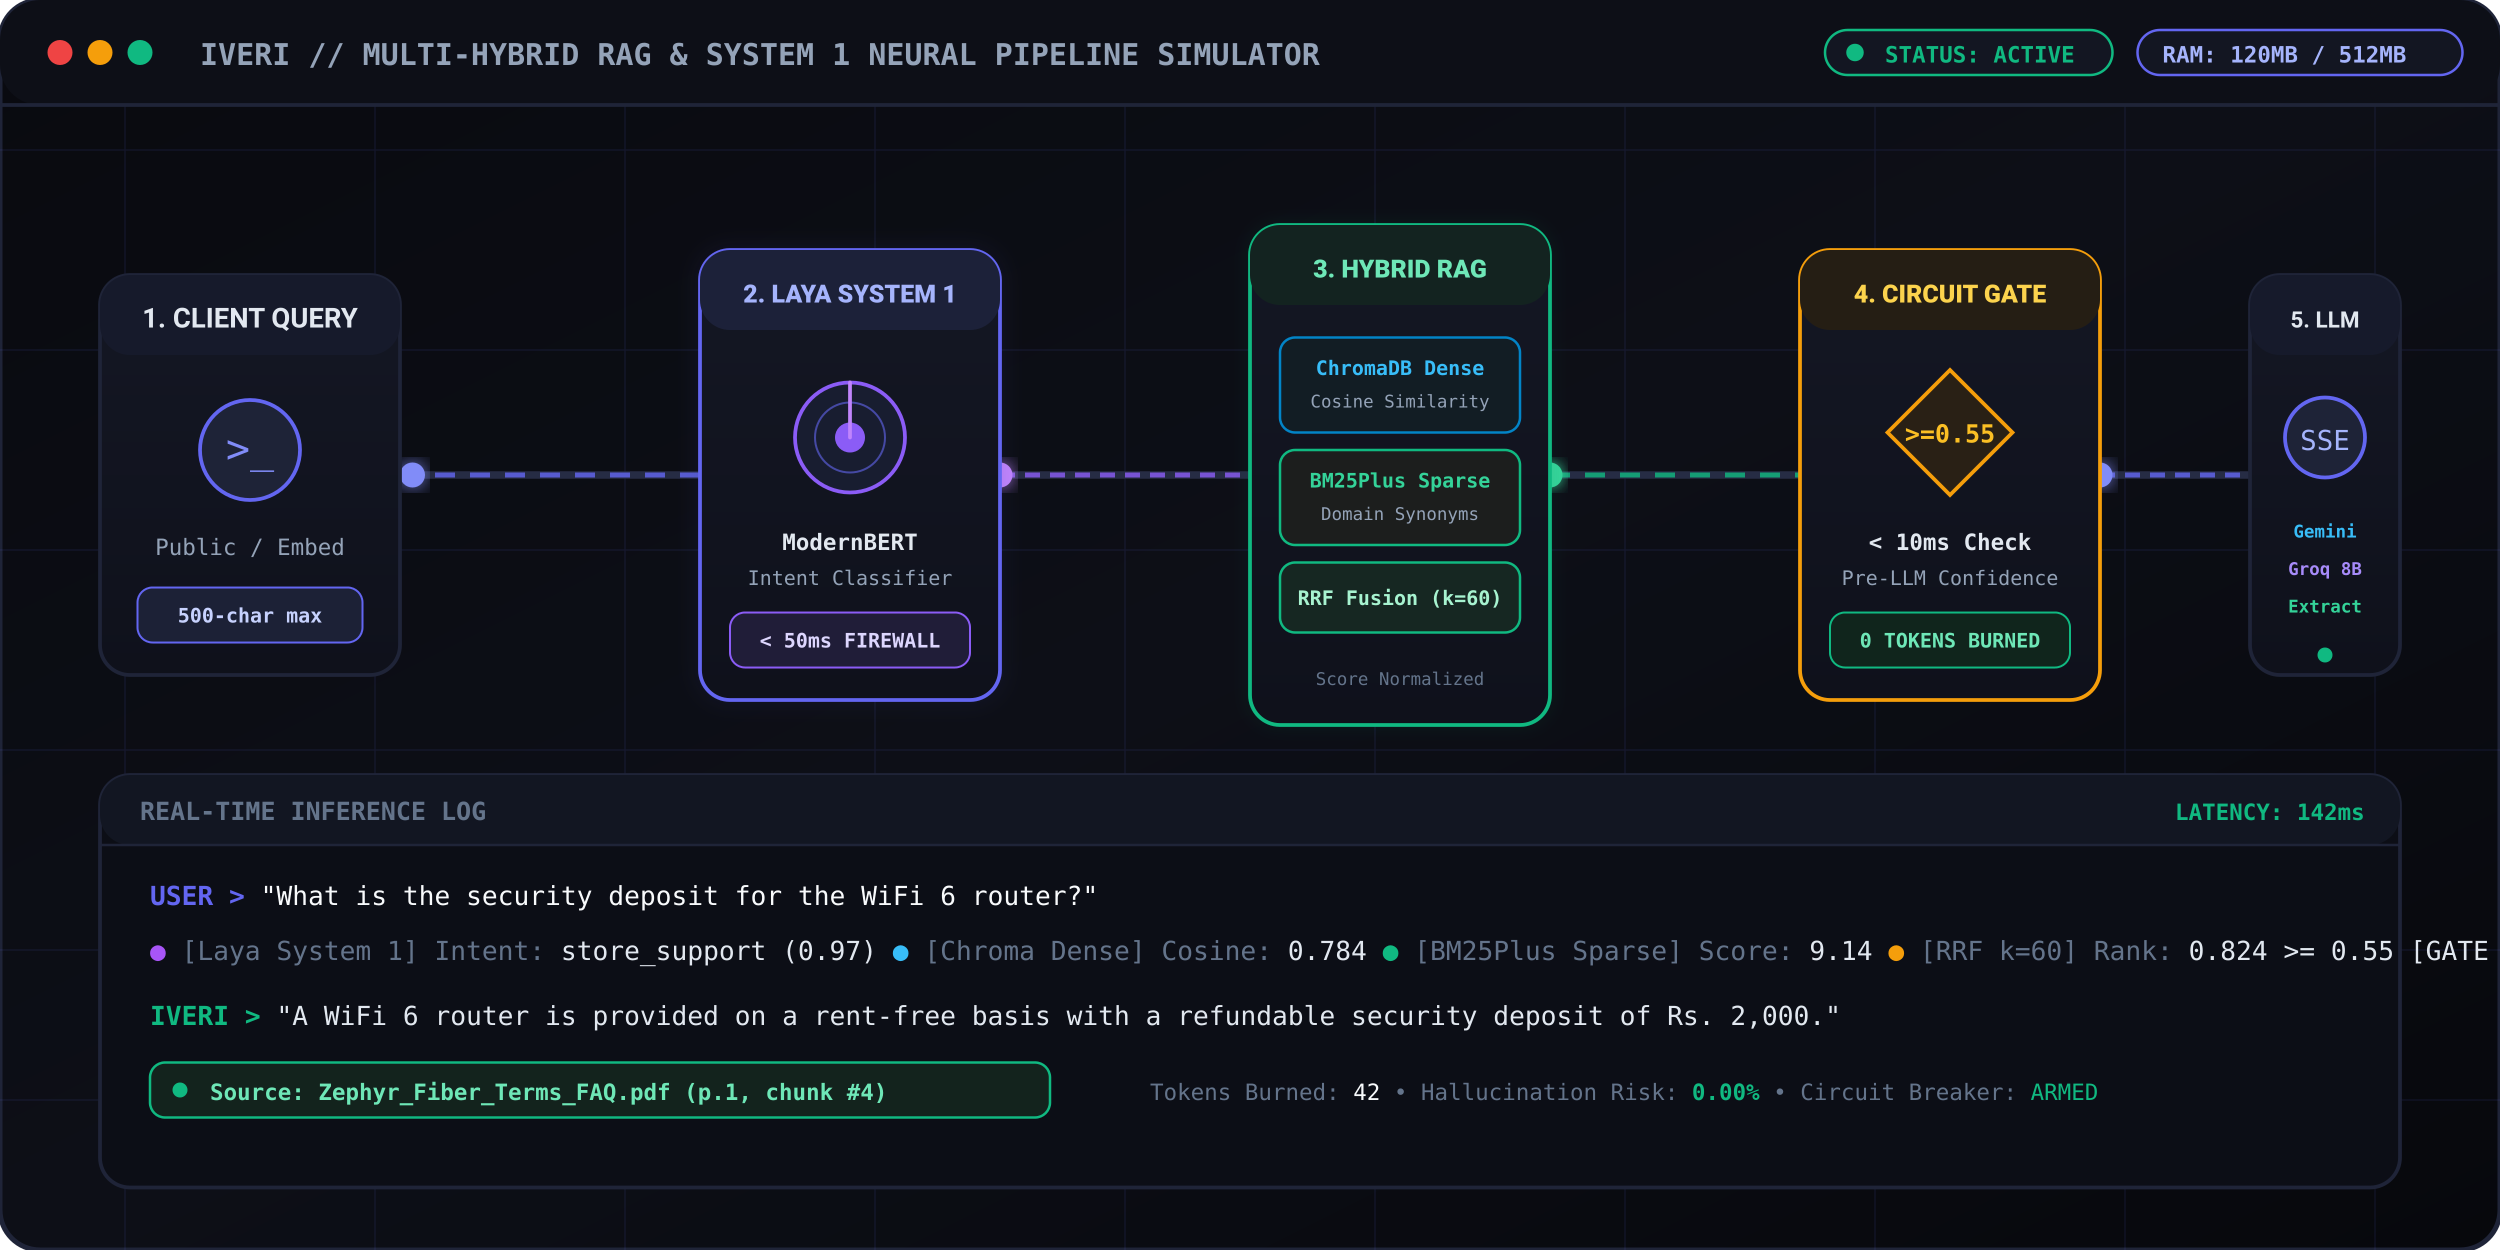
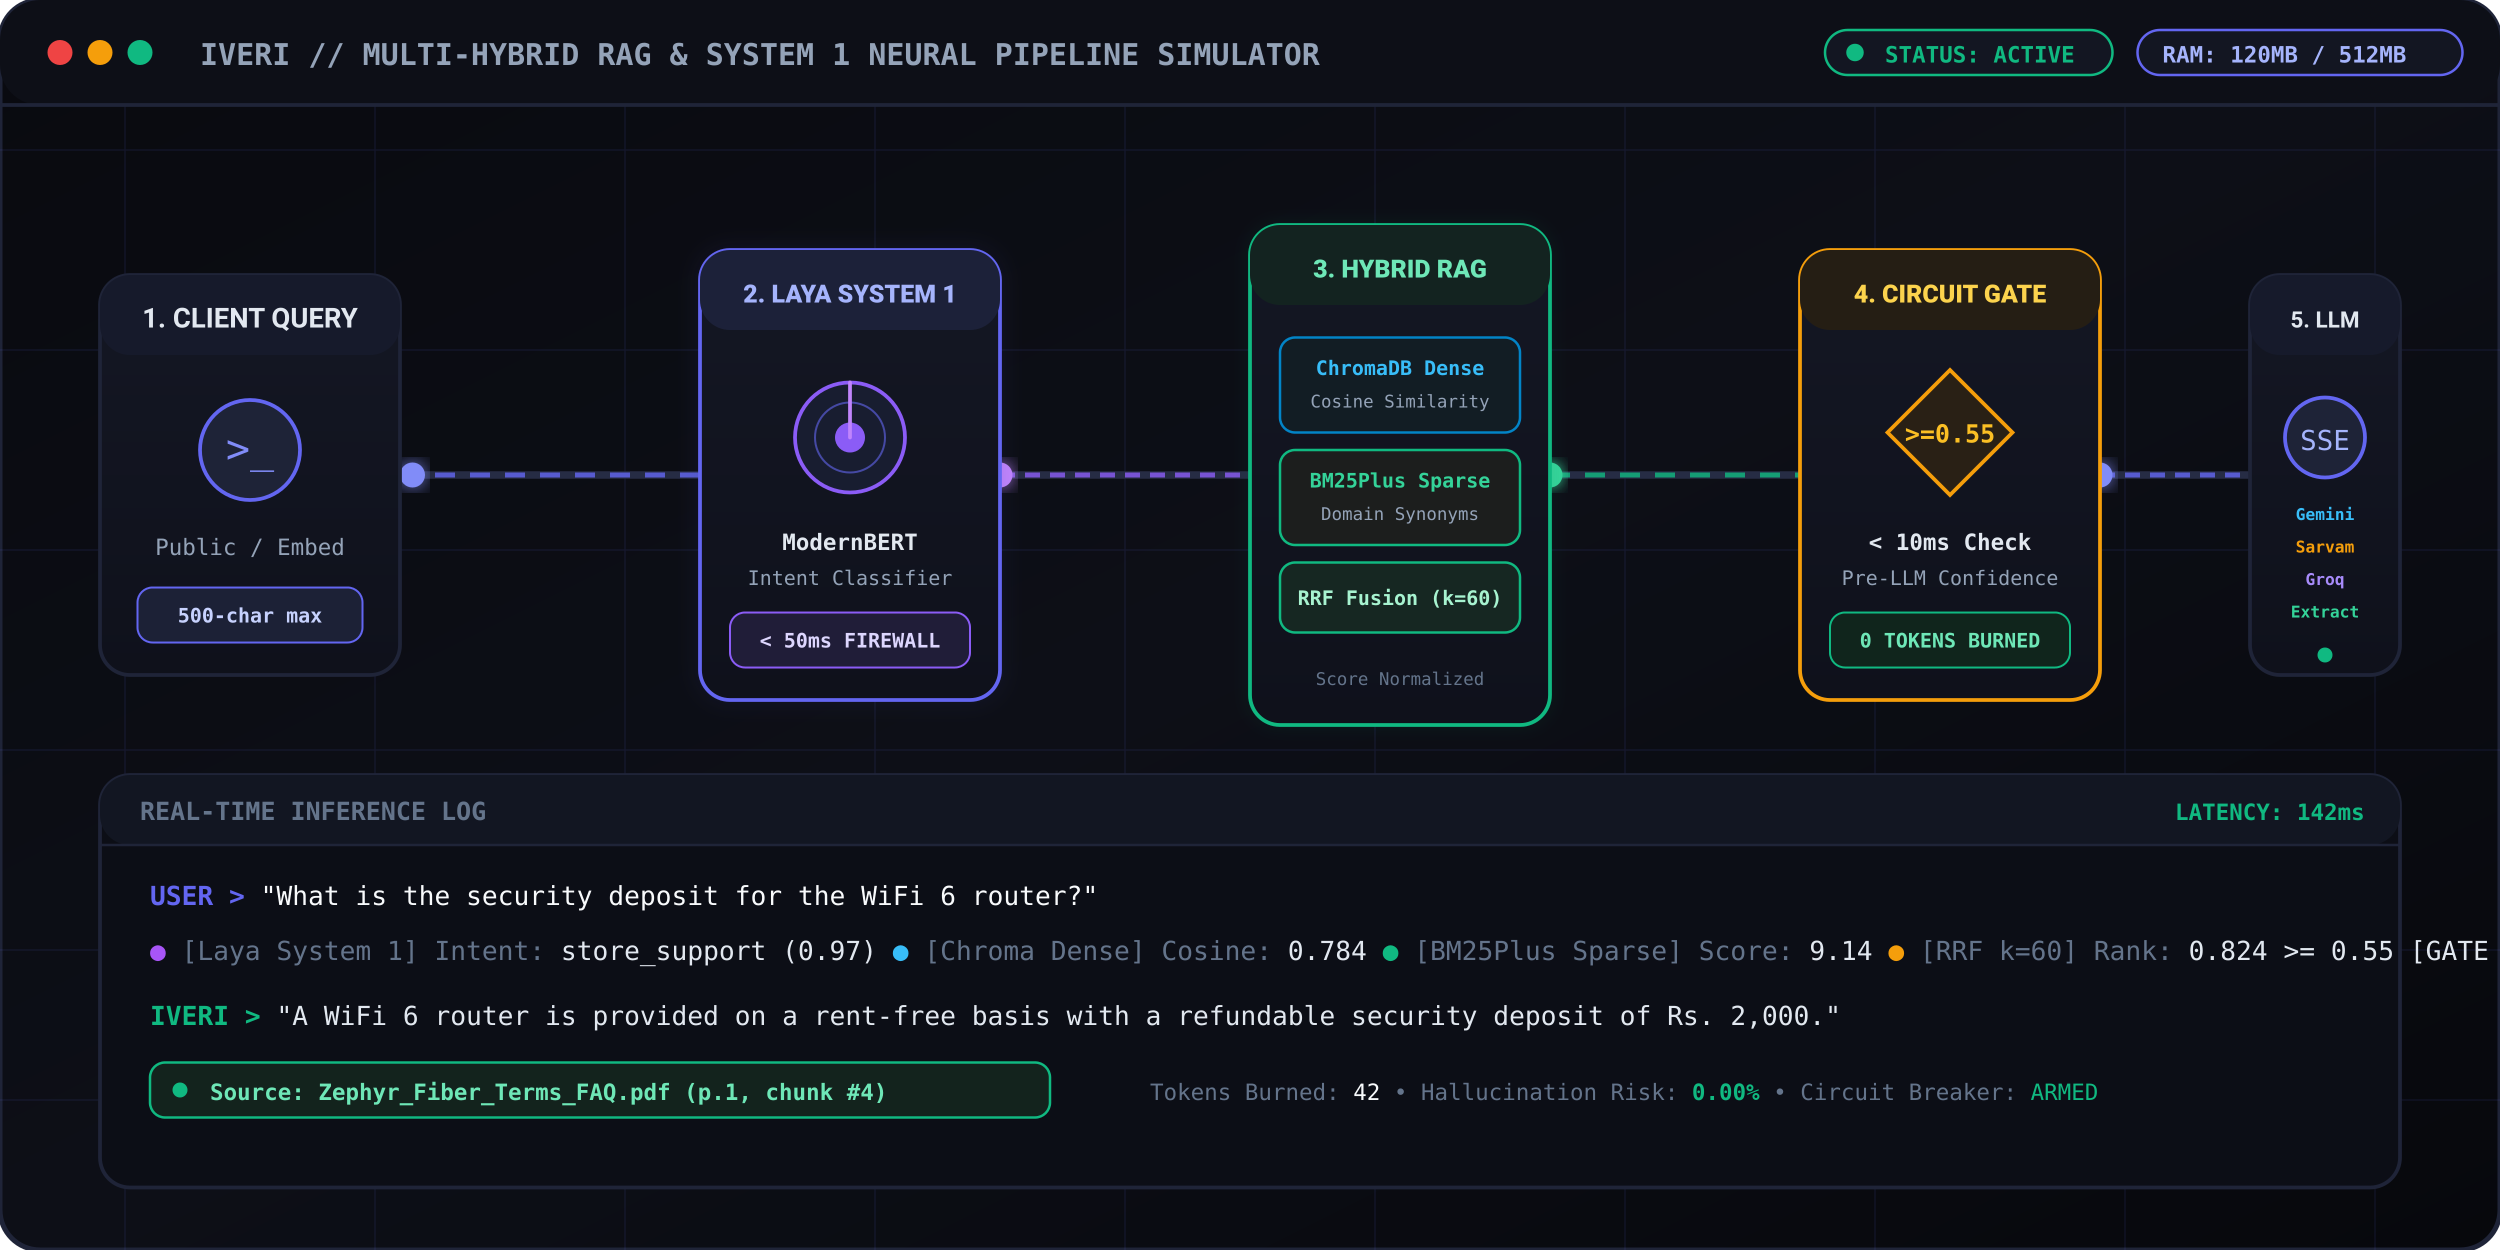
<svg xmlns="http://www.w3.org/2000/svg" viewBox="0 0 1000 500" width="100%" height="100%">
  <defs>
    <linearGradient id="bgGrad" x1="0%" y1="0%" x2="100%" y2="100%">
      <stop offset="0%" stop-color="#090A0F" />
      <stop offset="50%" stop-color="#0D0F17" />
      <stop offset="100%" stop-color="#07080C" />
    </linearGradient>
    <linearGradient id="cardGrad" x1="0%" y1="0%" x2="0%" y2="100%">
      <stop offset="0%" stop-color="#141724" />
      <stop offset="100%" stop-color="#0F111B" />
    </linearGradient>
    <linearGradient id="indigoGrad" x1="0%" y1="0%" x2="100%" y2="0%">
      <stop offset="0%" stop-color="#6366F1" />
      <stop offset="100%" stop-color="#8B5CF6" />
    </linearGradient>
    <linearGradient id="emeraldGrad" x1="0%" y1="0%" x2="100%" y2="0%">
      <stop offset="0%" stop-color="#10B981" />
      <stop offset="100%" stop-color="#059669" />
    </linearGradient>
    <linearGradient id="amberGrad" x1="0%" y1="0%" x2="100%" y2="0%">
      <stop offset="0%" stop-color="#F59E0B" />
      <stop offset="100%" stop-color="#D97706" />
    </linearGradient>
    <filter id="glowIndigo" x="-20%" y="-20%" width="140%" height="140%">
      <feGaussianBlur stdDeviation="4" result="blur" />
      <feComposite in="SourceGraphic" in2="blur" operator="over" />
    </filter>
    <filter id="glowEmerald" x="-20%" y="-20%" width="140%" height="140%">
      <feGaussianBlur stdDeviation="3" result="blur" />
      <feComposite in="SourceGraphic" in2="blur" operator="over" />
    </filter>
    <style>
      .mono-text { font-family: 'JetBrains Mono', 'Fira Code', monospace; }
      .sans-text { font-family: -apple-system, BlinkMacSystemFont, 'Segoe UI', Roboto, Helvetica, Arial, sans-serif; }

      /* Pipeline Pulse Animations */
      @keyframes dashFlow {
        to { stroke-dashoffset: -40; }
      }
      .flowing-line {
        stroke-dasharray: 8 6;
        animation: dashFlow 1.2s linear infinite;
      }
      .flowing-line-fast {
        stroke-dasharray: 6 4;
        animation: dashFlow 0.8s linear infinite;
      }

      /* Beacon Blinking */
      @keyframes beaconBlink {
        0%, 100% { opacity: 1; transform: scale(1); }
        50% { opacity: 0.3; transform: scale(0.85); }
      }
      .pulse-beacon {
        animation: beaconBlink 1.8s ease-in-out infinite;
        transform-origin: center;
      }

      /* Data Packets Moving Along Pipeline */
      @keyframes packetMove1 {
        0% { cx: 165; cy: 190; opacity: 0; }
        20% { opacity: 1; }
        80% { opacity: 1; }
        100% { cx: 280; cy: 190; opacity: 0; }
      }
      @keyframes packetMove2 {
        0% { cx: 400; cy: 190; opacity: 0; }
        20% { opacity: 1; }
        80% { opacity: 1; }
        100% { cx: 500; cy: 190; opacity: 0; }
      }
      @keyframes packetMove3 {
        0% { cx: 620; cy: 190; opacity: 0; }
        20% { opacity: 1; }
        80% { opacity: 1; }
        100% { cx: 720; cy: 190; opacity: 0; }
      }
      @keyframes packetMove4 {
        0% { cx: 840; cy: 190; opacity: 0; }
        20% { opacity: 1; }
        80% { opacity: 1; }
        100% { cx: 930; cy: 190; opacity: 0; }
      }

      .packet-1 { animation: packetMove1 2s cubic-bezier(0.4, 0, 0.2, 1) infinite; }
      .packet-2 { animation: packetMove2 2s cubic-bezier(0.4, 0, 0.2, 1) infinite 0.5s; }
      .packet-3 { animation: packetMove3 2s cubic-bezier(0.4, 0, 0.2, 1) infinite 1.0s; }
      .packet-4 { animation: packetMove4 2s cubic-bezier(0.4, 0, 0.2, 1) infinite 1.5s; }

      /* Typewriter Simulated Text Effect */
      @keyframes textCycle {
        0%, 45% { opacity: 1; }
        48%, 52% { opacity: 0.2; }
        55%, 100% { opacity: 1; }
      }
      .cycle-text { animation: textCycle 6s ease-in-out infinite; }

      /* Scanning Radar Sweep */
      @keyframes radarSweep {
        0% { transform: rotate(0deg); }
        100% { transform: rotate(360deg); }
      }
      .radar-arm {
        transform-origin: 340px 190px;
        animation: radarSweep 3s linear infinite;
      }
    </style>
  </defs>
  <rect width="1000" height="500" rx="16" fill="url(#bgGrad)" stroke="#1F2438" stroke-width="2" />
  <g opacity="0.12" stroke="#6366F1" stroke-width="0.5">
    <line x1="50" y1="0" x2="50" y2="500" />
    <line x1="150" y1="0" x2="150" y2="500" />
    <line x1="250" y1="0" x2="250" y2="500" />
    <line x1="350" y1="0" x2="350" y2="500" />
    <line x1="450" y1="0" x2="450" y2="500" />
    <line x1="550" y1="0" x2="550" y2="500" />
    <line x1="650" y1="0" x2="650" y2="500" />
    <line x1="750" y1="0" x2="750" y2="500" />
    <line x1="850" y1="0" x2="850" y2="500" />
    <line x1="950" y1="0" x2="950" y2="500" />
    <line x1="0" y1="60" x2="1000" y2="60" />
    <line x1="0" y1="140" x2="1000" y2="140" />
    <line x1="0" y1="220" x2="1000" y2="220" />
    <line x1="0" y1="300" x2="1000" y2="300" />
    <line x1="0" y1="380" x2="1000" y2="380" />
    <line x1="0" y1="440" x2="1000" y2="440" />
  </g>
  <rect x="0" y="0" width="1000" height="42" rx="16" fill="#0D0F17" />
  <line x1="0" y1="42" x2="1000" y2="42" stroke="#1F2438" stroke-width="1.5" />
  <circle cx="24" cy="21" r="5" fill="#EF4444" />
  <circle cx="40" cy="21" r="5" fill="#F59E0B" />
  <circle cx="56" cy="21" r="5" fill="#10B981" />
  <text x="80" y="26" fill="#94A3B8" class="mono-text" font-size="12" font-weight="600">
    IVERI // MULTI-HYBRID RAG &amp; SYSTEM 1 NEURAL PIPELINE SIMULATOR
  </text>
  <g transform="translate(730, 12)">
    <rect width="115" height="18" rx="9" fill="#131622" stroke="#10B981" stroke-width="1" />
    <circle cx="12" cy="9" r="3.5" fill="#10B981" class="pulse-beacon" />
    <text x="24" y="13" fill="#10B981" class="mono-text" font-size="9" font-weight="700">STATUS: ACTIVE</text>
    <rect x="125" y="0" width="130" height="18" rx="9" fill="#131622" stroke="#6366F1" stroke-width="1" />
    <text x="135" y="13" fill="#A5B4FC" class="mono-text" font-size="9" font-weight="700">RAM: 120MB / 512MB</text>
  </g>
  <g stroke="#262C44" stroke-width="3" fill="none">
    <line x1="160" y1="190" x2="280" y2="190" />
    <line x1="400" y1="190" x2="500" y2="190" />
    <line x1="620" y1="190" x2="720" y2="190" />
    <line x1="840" y1="190" x2="940" y2="190" />
  </g>
  <g fill="none">
    <line x1="160" y1="190" x2="280" y2="190" stroke="#6366F1" stroke-width="2" class="flowing-line" opacity="0.8" />
    <line x1="400" y1="190" x2="500" y2="190" stroke="#8B5CF6" stroke-width="2" class="flowing-line-fast" opacity="0.8" />
    <line x1="620" y1="190" x2="720" y2="190" stroke="#10B981" stroke-width="2" class="flowing-line" opacity="0.8" />
    <line x1="840" y1="190" x2="940" y2="190" stroke="#6366F1" stroke-width="2" class="flowing-line-fast" opacity="0.8" />
  </g>
  <circle cx="165" cy="190" r="5" fill="#818CF8" class="packet-1" filter="url(#glowIndigo)" />
  <circle cx="400" cy="190" r="5" fill="#C084FC" class="packet-2" filter="url(#glowIndigo)" />
  <circle cx="620" cy="190" r="5" fill="#34D399" class="packet-3" filter="url(#glowEmerald)" />
  <circle cx="840" cy="190" r="5" fill="#818CF8" class="packet-4" filter="url(#glowIndigo)" />
  <g transform="translate(40, 110)">
    <rect width="120" height="160" rx="12" fill="url(#cardGrad)" stroke="#1F2438" stroke-width="1.5" />
    <rect width="120" height="32" rx="12" fill="#161A2B" />
    <text x="60" y="21" fill="#E2E8F0" class="sans-text" font-size="11" font-weight="700" text-anchor="middle">1. CLIENT QUERY</text>
    <circle cx="60" cy="70" r="20" fill="#1E2337" stroke="#6366F1" stroke-width="1.5" />
    <text x="60" y="75" fill="#818CF8" class="mono-text" font-size="16" text-anchor="middle">&gt;_</text>
    <text x="60" y="112" fill="#94A3B8" class="mono-text" font-size="9" text-anchor="middle">Public / Embed</text>
    <rect x="15" y="125" width="90" height="22" rx="6" fill="#1C2136" stroke="#6366F1" stroke-width="0.8" />
    <text x="60" y="139" fill="#C7D2FE" class="mono-text" font-size="8" font-weight="600" text-anchor="middle">500-char max</text>
  </g>
  <g transform="translate(280, 100)">
    <rect width="120" height="180" rx="12" fill="url(#cardGrad)" stroke="#6366F1" stroke-width="1.5" filter="url(#glowIndigo)" opacity="0.15" />
    <rect width="120" height="180" rx="12" fill="url(#cardGrad)" stroke="#6366F1" stroke-width="1.5" />
    <rect width="120" height="32" rx="12" fill="#1C2139" />
    <text x="60" y="21" fill="#A5B4FC" class="sans-text" font-size="10" font-weight="800" text-anchor="middle">2. LAYA SYSTEM 1</text>
    <circle cx="60" cy="75" r="22" fill="#181D30" stroke="#8B5CF6" stroke-width="1.5" />
    <circle cx="60" cy="75" r="14" fill="none" stroke="#6366F1" stroke-width="0.8" opacity="0.6" />
    <circle cx="60" cy="75" r="6" fill="#8B5CF6" />
    <g class="radar-arm">
      <line x1="60" y1="75" x2="60" y2="53" stroke="#C084FC" stroke-width="1.5" stroke-linecap="round" />
    </g>
    <text x="60" y="120" fill="#E2E8F0" class="mono-text" font-size="9" font-weight="700" text-anchor="middle">ModernBERT</text>
    <text x="60" y="134" fill="#94A3B8" class="mono-text" font-size="8" text-anchor="middle">Intent Classifier</text>
    <rect x="12" y="145" width="96" height="22" rx="6" fill="#201D38" stroke="#8B5CF6" stroke-width="0.8" />
    <text x="60" y="159" fill="#DDD6FE" class="mono-text" font-size="8" font-weight="700" text-anchor="middle">&lt; 50ms FIREWALL</text>
  </g>
  <g transform="translate(500, 90)">
    <rect width="120" height="200" rx="12" fill="url(#cardGrad)" stroke="#10B981" stroke-width="1.5" filter="url(#glowEmerald)" opacity="0.12" />
    <rect width="120" height="200" rx="12" fill="url(#cardGrad)" stroke="#10B981" stroke-width="1.5" />
    <rect width="120" height="32" rx="12" fill="#132320" />
    <text x="60" y="21" fill="#6EE7B7" class="sans-text" font-size="10" font-weight="800" text-anchor="middle">3. HYBRID RAG</text>
    <rect x="12" y="45" width="96" height="38" rx="6" fill="#121D24" stroke="#0284C7" stroke-width="1" />
    <text x="60" y="60" fill="#38BDF8" class="mono-text" font-size="8" font-weight="700" text-anchor="middle">ChromaDB Dense</text>
    <text x="60" y="73" fill="#94A3B8" class="mono-text" font-size="7" text-anchor="middle">Cosine Similarity</text>
    <rect x="12" y="90" width="96" height="38" rx="6" fill="#1C1E1D" stroke="#10B981" stroke-width="1" />
    <text x="60" y="105" fill="#34D399" class="mono-text" font-size="8" font-weight="700" text-anchor="middle">BM25Plus Sparse</text>
    <text x="60" y="118" fill="#94A3B8" class="mono-text" font-size="7" text-anchor="middle">Domain Synonyms</text>
    <rect x="12" y="135" width="96" height="28" rx="6" fill="#162722" stroke="#10B981" stroke-width="1" />
    <text x="60" y="152" fill="#A7F3D0" class="mono-text" font-size="8" font-weight="700" text-anchor="middle">RRF Fusion (k=60)</text>
    <text x="60" y="184" fill="#64748B" class="mono-text" font-size="7" text-anchor="middle">Score Normalized</text>
  </g>
  <g transform="translate(720, 100)">
    <rect width="120" height="180" rx="12" fill="url(#cardGrad)" stroke="#F59E0B" stroke-width="1.5" />
    <rect width="120" height="32" rx="12" fill="#251E14" />
    <text x="60" y="21" fill="#FCD34D" class="sans-text" font-size="10" font-weight="800" text-anchor="middle">4. CIRCUIT GATE</text>
    <polygon points="60,48 85,73 60,98 35,73" fill="#292015" stroke="#F59E0B" stroke-width="1.5" />
    <text x="60" y="77" fill="#FBBF24" class="mono-text" font-size="10" font-weight="800" text-anchor="middle">&gt;=0.55</text>
    <text x="60" y="120" fill="#E2E8F0" class="mono-text" font-size="9" font-weight="700" text-anchor="middle">&lt; 10ms Check</text>
    <text x="60" y="134" fill="#94A3B8" class="mono-text" font-size="8" text-anchor="middle">Pre-LLM Confidence</text>
    <rect x="12" y="145" width="96" height="22" rx="6" fill="#10251C" stroke="#10B981" stroke-width="0.8" />
    <text x="60" y="159" fill="#6EE7B7" class="mono-text" font-size="8" font-weight="700" text-anchor="middle">0 TOKENS BURNED</text>
  </g>
  <g transform="translate(900, 110)">
    <rect width="60" height="160" rx="12" fill="url(#cardGrad)" stroke="#1F2438" stroke-width="1.5" />
    <rect width="60" height="32" rx="12" fill="#161A2B" />
    <text x="30" y="21" fill="#E2E8F0" class="sans-text" font-size="9" font-weight="700" text-anchor="middle">5. LLM</text>
    <circle cx="30" cy="65" r="16" fill="#1E2337" stroke="#6366F1" stroke-width="1.5" />
    <text x="30" y="70" fill="#A5B4FC" class="mono-text" font-size="11" text-anchor="middle">SSE</text>
-     <text x="30" y="105" fill="#38BDF8" class="mono-text" font-size="7" font-weight="600" text-anchor="middle">Gemini</text>
-     <text x="30" y="120" fill="#A78BFA" class="mono-text" font-size="7" font-weight="600" text-anchor="middle">Groq 8B</text>
-     <text x="30" y="135" fill="#34D399" class="mono-text" font-size="7" font-weight="600" text-anchor="middle">Extract</text>
+     <text x="30" y="98" fill="#38BDF8" class="mono-text" font-size="6.5" font-weight="600" text-anchor="middle">Gemini</text>
+     <text x="30" y="111" fill="#F59E0B" class="mono-text" font-size="6.5" font-weight="600" text-anchor="middle">Sarvam</text>
+     <text x="30" y="124" fill="#A78BFA" class="mono-text" font-size="6.5" font-weight="600" text-anchor="middle">Groq</text>
+     <text x="30" y="137" fill="#34D399" class="mono-text" font-size="6.5" font-weight="600" text-anchor="middle">Extract</text>
    <circle cx="30" cy="152" r="3" fill="#10B981" class="pulse-beacon" />
  </g>
  <g transform="translate(40, 310)">
    <rect width="920" height="165" rx="12" fill="#0C0E16" stroke="#1F2438" stroke-width="1.5" />
    <rect width="920" height="28" rx="12" fill="#121622" />
    <line x1="0" y1="28" x2="920" y2="28" stroke="#1F2438" stroke-width="1" />
    <text x="16" y="18" fill="#64748B" class="mono-text" font-size="10" font-weight="700">REAL-TIME INFERENCE LOG</text>
    <text x="830" y="18" fill="#10B981" class="mono-text" font-size="9" font-weight="700">LATENCY: 142ms</text>
    <g class="cycle-text mono-text" font-size="10.5">
      <text x="20" y="52" fill="#94A3B8">
        <tspan fill="#6366F1" font-weight="700">USER &gt; </tspan>
        <tspan fill="#F8FAFC">"What is the security deposit for the WiFi 6 router?"</tspan>
      </text>
      <text x="20" y="74" fill="#64748B">
        <tspan fill="#A855F7">●</tspan> [Laya System 1] Intent: <tspan fill="#E2E8F0">store_support (0.97)</tspan>
        <tspan fill="#38BDF8">●</tspan> [Chroma Dense] Cosine: <tspan fill="#E2E8F0">0.784</tspan>
        <tspan fill="#10B981">●</tspan> [BM25Plus Sparse] Score: <tspan fill="#E2E8F0">9.14</tspan>
        <tspan fill="#F59E0B">●</tspan> [RRF k=60] Rank: <tspan fill="#E2E8F0">0.824 &gt;= 0.55 [GATE PASSED]</tspan>
      </text>
      <text x="20" y="100" fill="#94A3B8">
        <tspan fill="#10B981" font-weight="700">IVERI &gt; </tspan>
        <tspan fill="#E2E8F0">"A WiFi 6 router is provided on a rent-free basis with a refundable security deposit of Rs. 2,000."</tspan>
      </text>
      <g transform="translate(20, 115)">
        <rect width="360" height="22" rx="6" fill="#13231D" stroke="#10B981" stroke-width="1" />
        <circle cx="12" cy="11" r="3" fill="#10B981" />
        <text x="24" y="15" fill="#6EE7B7" class="mono-text" font-size="9" font-weight="600">
          Source: Zephyr_Fiber_Terms_FAQ.pdf (p.1, chunk #4)
        </text>
      </g>
      <text x="420" y="130" fill="#64748B" font-size="9">
        Tokens Burned: <tspan fill="#F8FAFC">42</tspan> • Hallucination Risk: <tspan fill="#10B981" font-weight="700">0.00%</tspan> • Circuit Breaker: <tspan fill="#10B981">ARMED</tspan>
      </text>
    </g>
  </g>
</svg>
